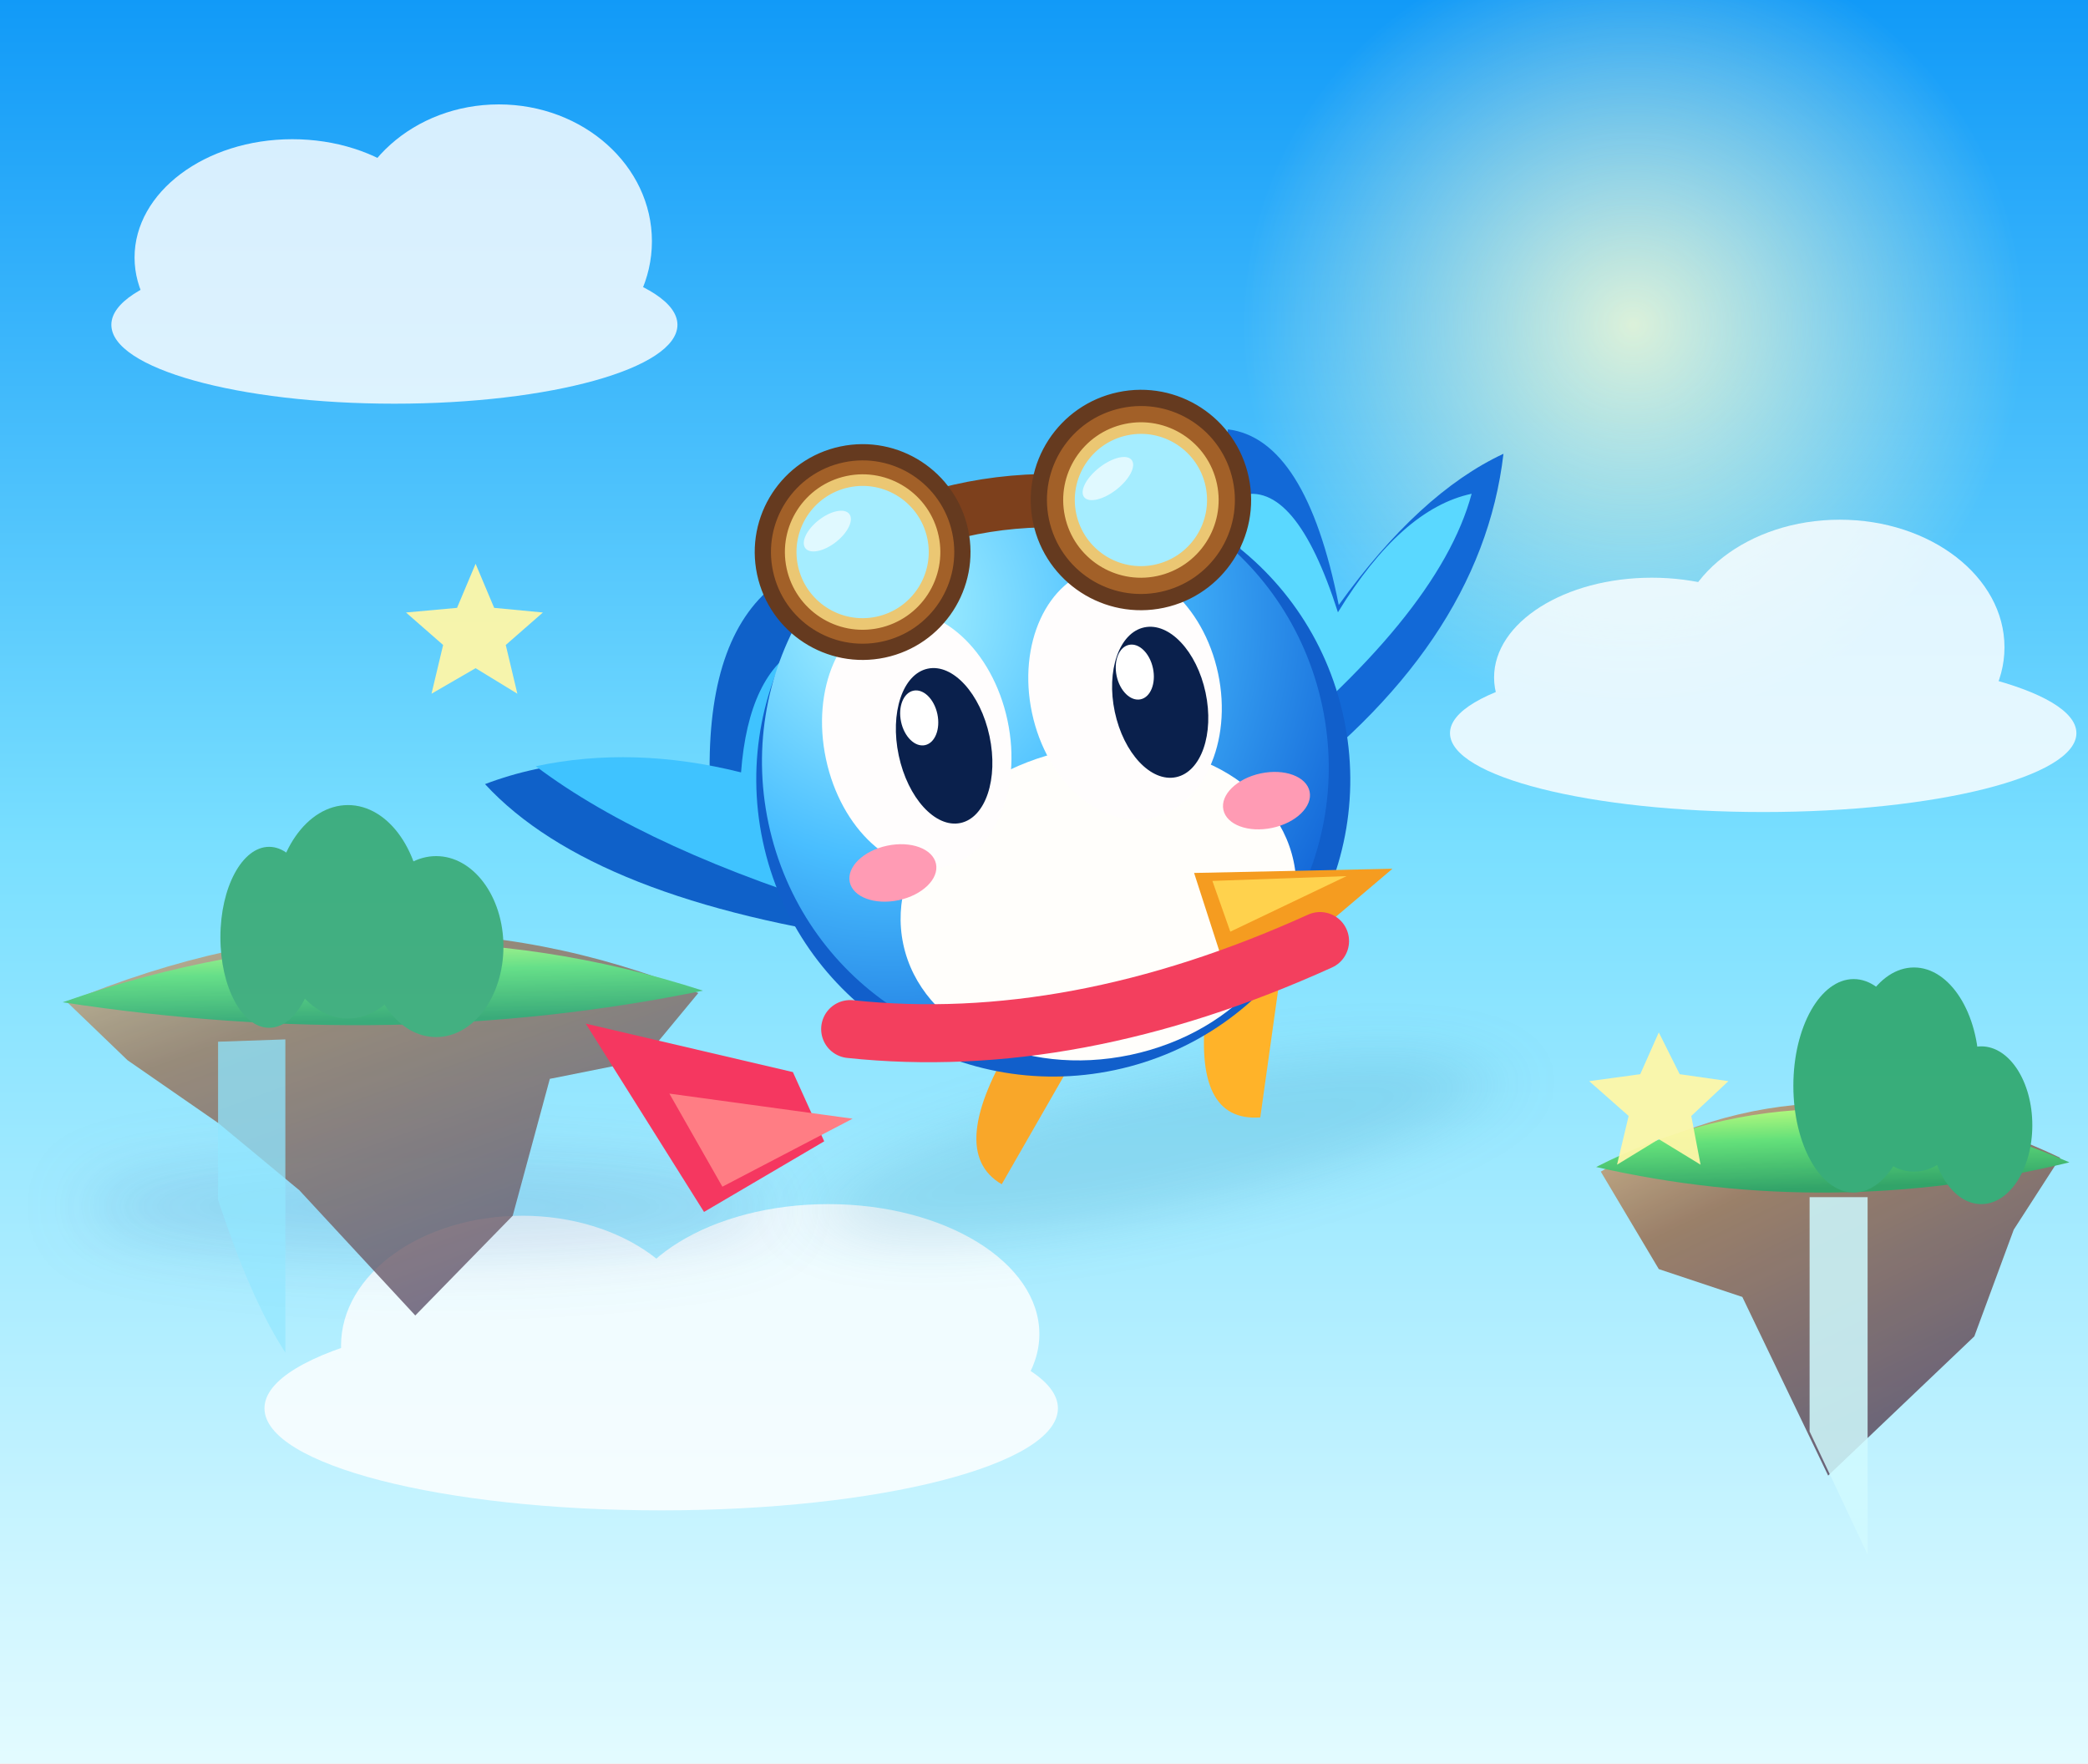
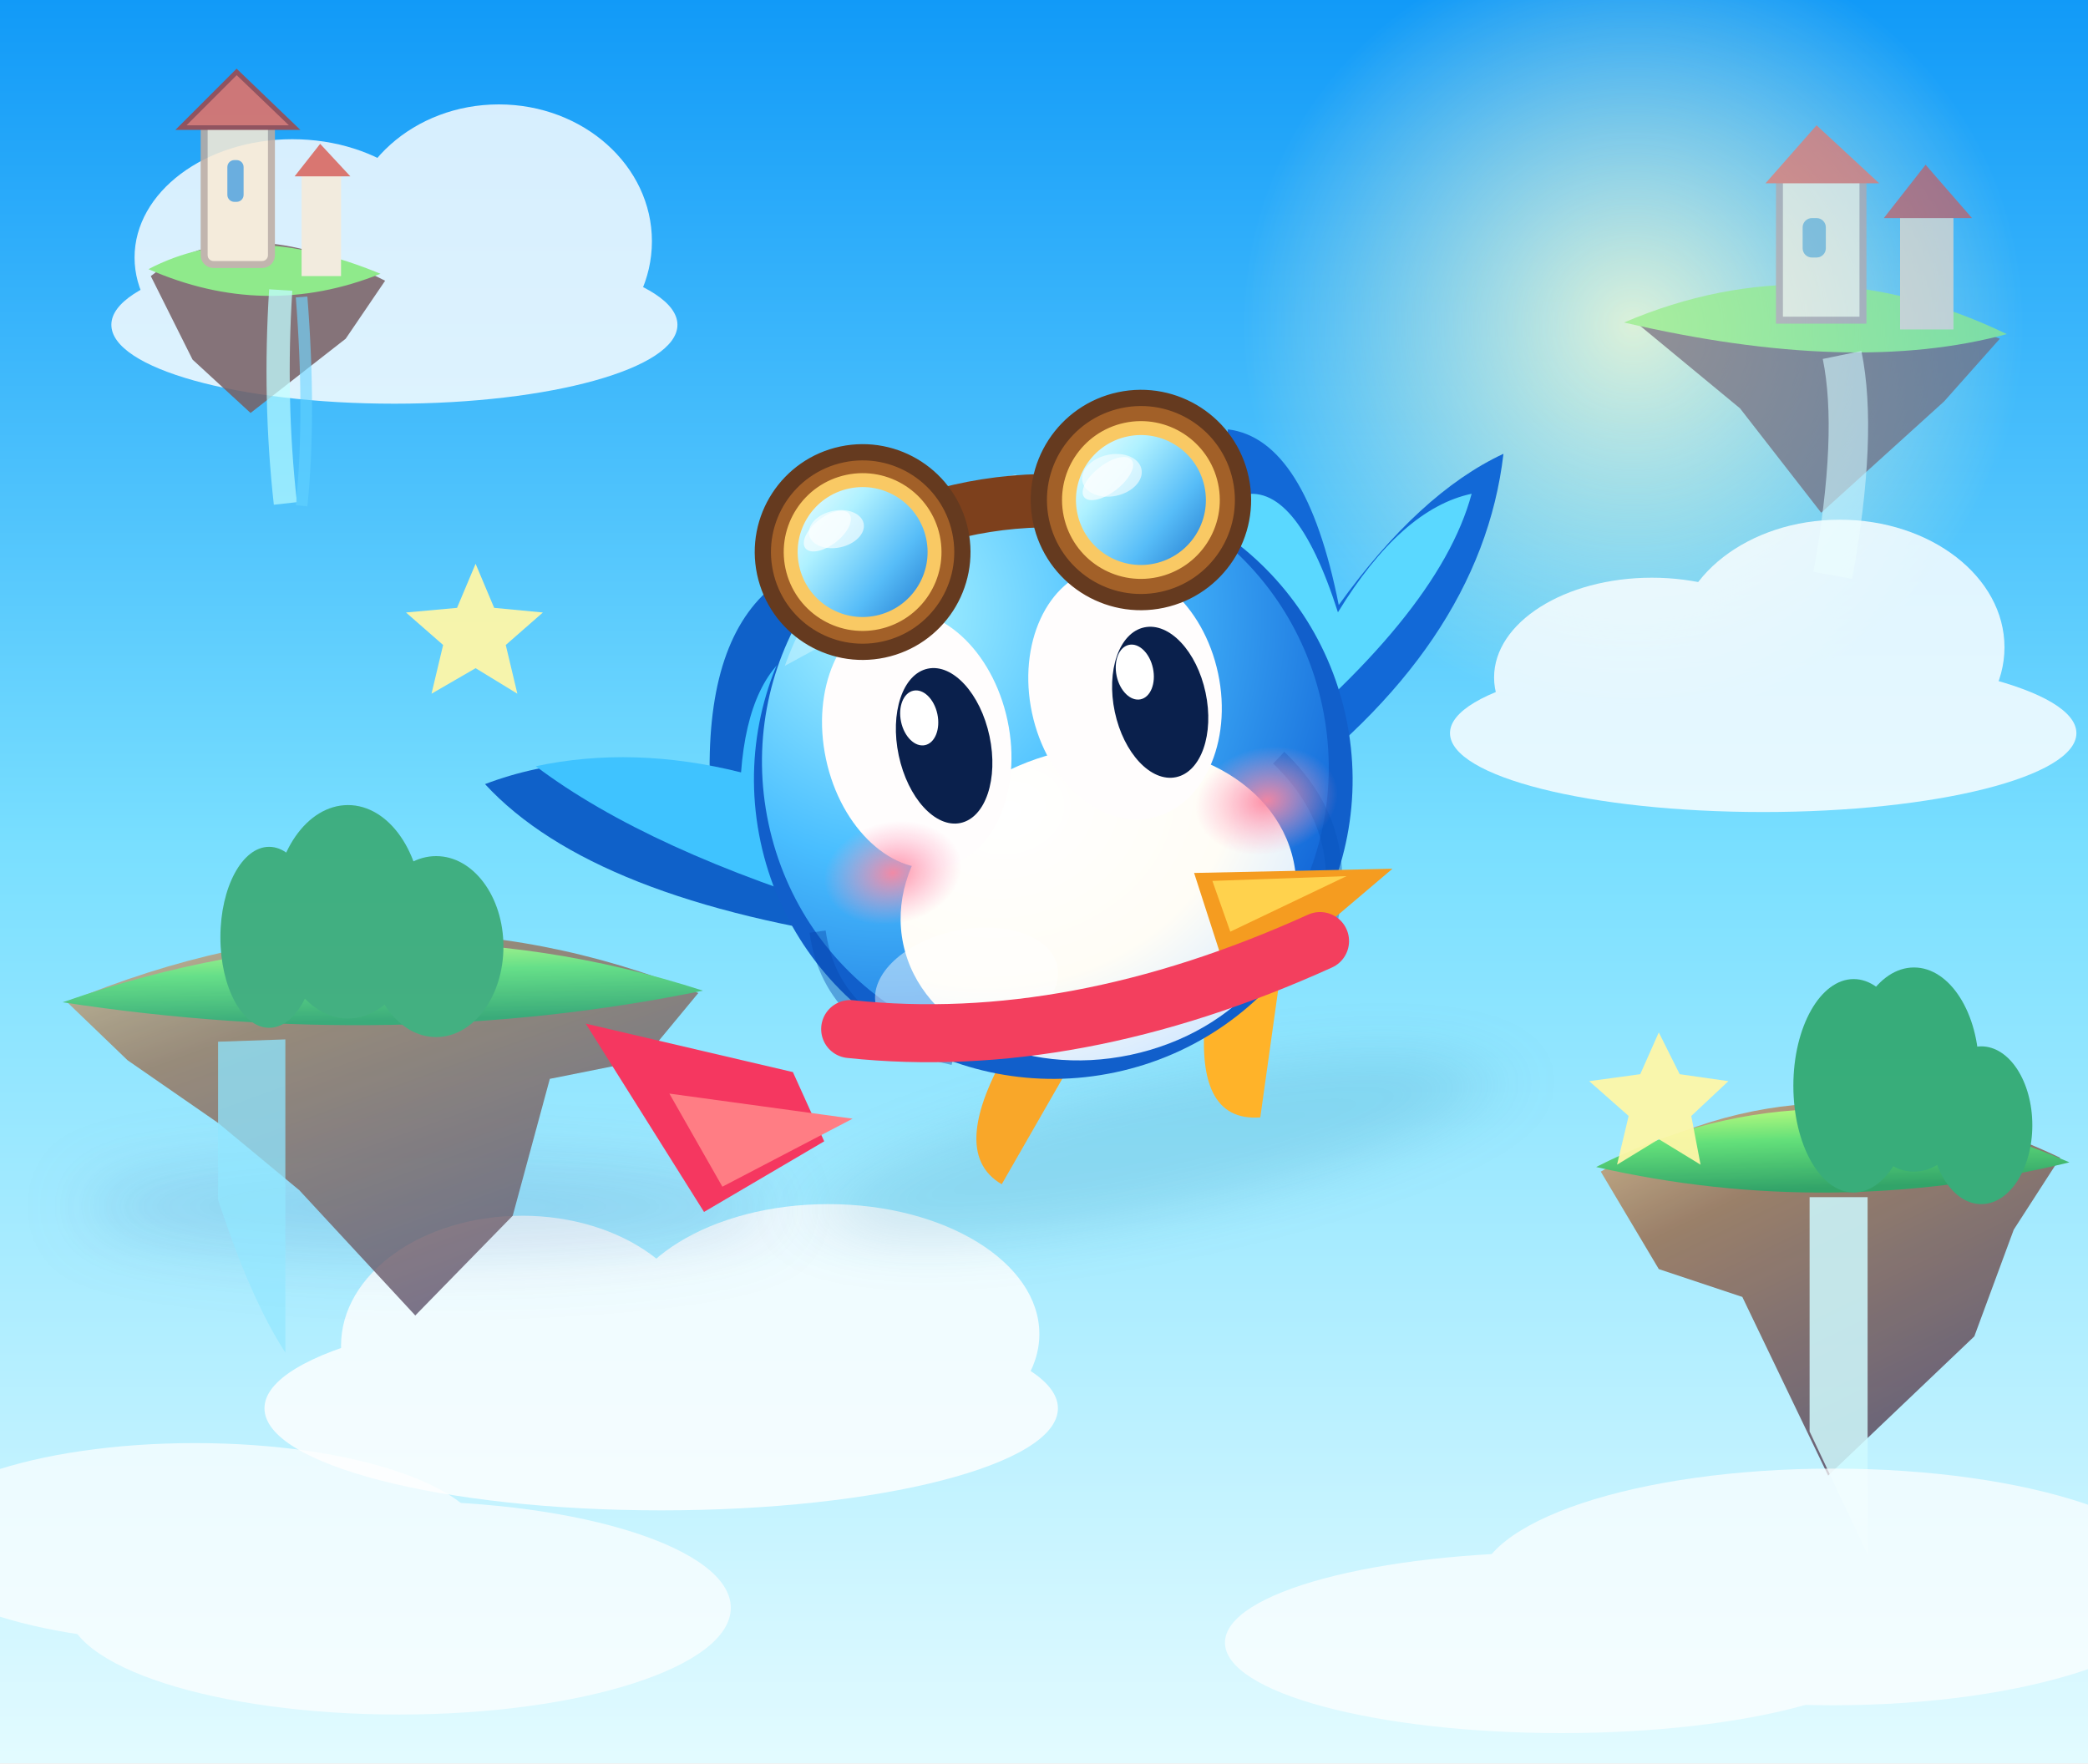
<svg xmlns="http://www.w3.org/2000/svg" width="900" height="760" viewBox="0 0 900 760">
  <defs>
    <linearGradient id="sky" x2="0" y2="1">
      <stop stop-color="#119af8" />
      <stop offset=".48" stop-color="#79dfff" />
      <stop offset="1" stop-color="#e3fbff" />
    </linearGradient>
    <linearGradient id="rock" x2=".6" y2="1">
      <stop stop-color="#d4b485" />
      <stop offset=".32" stop-color="#997459" />
      <stop offset="1" stop-color="#5b516b" />
    </linearGradient>
    <linearGradient id="grass" x2=".2" y2="1">
      <stop stop-color="#c7ff71" />
      <stop offset=".43" stop-color="#5edf6b" />
      <stop offset="1" stop-color="#269c59" />
+     </linearGradient>
+     <radialGradient id="belly" cx=".33" cy=".15" r=".9">
+       <stop stop-color="#ffffff" />
+       <stop offset=".62" stop-color="#fffdf6" />
+       <stop offset="1" stop-color="#d6eaff" />
+     </radialGradient>
+     <radialGradient id="cheek">
+       <stop stop-color="#ff869e" stop-opacity=".92" />
+       <stop offset="1" stop-color="#ff9bc0" stop-opacity="0" />
+     </radialGradient>
+     <linearGradient id="lens" x1="0" y1="0" x2=".8" y2="1">
+       <stop stop-color="#f6ffff" />
+       <stop offset=".35" stop-color="#aff1ff" />
+       <stop offset=".72" stop-color="#57bdf8" />
+       <stop offset="1" stop-color="#2a83d3" />
    </linearGradient>
    <radialGradient id="body" cx=".28" cy=".18" r=".9">
      <stop stop-color="#adf5ff" />
      <stop offset=".48" stop-color="#49beff" />
      <stop offset="1" stop-color="#1265d7" />
    </radialGradient>
    <radialGradient id="sun">
      <stop stop-color="#fffed3" />
      <stop offset="1" stop-color="#fffed3" stop-opacity="0" />
    </radialGradient>
    <filter id="shadow" x="-60%" y="-60%" width="220%" height="240%">
      <feGaussianBlur stdDeviation="14" />
    </filter>
  </defs>
  <rect width="900" height="760" fill="url(#sky)" />
  <circle cx="704" cy="140" r="168" fill="url(#sun)" opacity=".82" />
  <g fill="white" opacity=".82">
    <ellipse cx="170" cy="140" rx="122" ry="34" />
    <ellipse cx="126" cy="111" rx="68" ry="51" />
    <ellipse cx="215" cy="104" rx="66" ry="59" />
    <ellipse cx="760" cy="316" rx="135" ry="34" />
    <ellipse cx="712" cy="292" rx="68" ry="43" />
    <ellipse cx="793" cy="279" rx="71" ry="55" />
    <ellipse cx="285" cy="607" rx="171" ry="44" />
    <ellipse cx="225" cy="580" rx="78" ry="56" />
    <ellipse cx="357" cy="575" rx="91" ry="56" />
  </g>
  <g opacity=".8">
    <ellipse cx="185" cy="520" rx="150" ry="20" fill="#2d6bab" opacity=".22" filter="url(#shadow)" />
    <path d="M29 432Q168 374 301 428L277 457 237 465 221 524 179 567 129 513 94 484 55 457Z" fill="url(#rock)" />
    <path d="M27 432Q167 383 303 427Q171 454 27 432Z" fill="url(#grass)" />
    <path d="M94 449v68q14 43 29 66v-135z" fill="#8de6ff" opacity=".75" />
    <g fill="#31a361">
      <ellipse cx="116" cy="404" rx="21" ry="39" />
      <ellipse cx="150" cy="393" rx="32" ry="46" />
      <ellipse cx="188" cy="408" rx="29" ry="39" />
    </g>
  </g>
  <g opacity=".9">
    <path d="M690 505Q783 449 888 499L868 530 851 576 788 636 751 559 715 547Z" fill="url(#rock)" />
    <path d="M688 503Q784 454 892 501Q789 526 688 503Z" fill="url(#grass)" />
    <path d="M780 516v101q17 36 25 53v-154z" fill="#d2fbff" opacity=".85" />
    <g fill="#2da66b">
      <ellipse cx="799" cy="468" rx="26" ry="46" />
      <ellipse cx="825" cy="461" rx="28" ry="44" />
      <ellipse cx="854" cy="485" rx="22" ry="34" />
    </g>
  </g>
+   <g opacity=".86">
+     <path d="M65 119Q103 89 166 121L149 146 108 178 83 155Z" fill="#775f64" />
+     <path d="M64 116Q106 94 164 118Q114 138 64 116Z" fill="#83e978" />
+     <rect x="88" y="51" width="29" height="63" rx="4" fill="#f8ead5" stroke="#bdaca1" stroke-width="3" />
+     <path d="M78 55L102 31 127 55Z" fill="#e97064" stroke="#a14748" stroke-width="2" />
+     <rect x="98" y="69" width="7" height="18" rx="3" fill="#58a4da" />
+     <rect x="130" y="74" width="17" height="45" fill="#f6ead9" />
+     <path d="M127 76L138 62 151 76Z" fill="#d9635a" />
+     <path d="M121 125q-3 47 2 92" stroke="#bdffff" stroke-width="10" opacity=".75" fill="none" />
+     <path d="M130 128q4 51 0 90" stroke="#62d3ff" stroke-width="5" opacity=".65" fill="none" />
+   </g>
+   <g opacity=".70">
+     <path d="M704 138Q779 113 862 146L838 173 785 221 750 176Z" fill="#746879" />
+     <path d="M700 139Q782 104 865 144Q799 162 700 139Z" fill="#93ed84" />
+     <rect x="767" y="77" width="36" height="61" fill="#f6f0df" stroke="#b6a5a9" stroke-width="3" />
+     <path d="M761 79L783 54 810 79Z" fill="#ee7467" />
+     <rect x="777" y="94" width="10" height="17" rx="4" fill="#7db7d5" />
+     <rect x="819" y="91" width="23" height="51" fill="#ead9cb" />
+     <path d="M812 94L830 71 850 94Z" fill="#c95b60" />
+     <path d="M794 153Q801 187 790 248" fill="none" stroke="#edffff" stroke-width="17" opacity=".64" />
+   </g>
+   <g opacity=".70" fill="#ffffff">
+     <ellipse cx="84" cy="665" rx="125" ry="43" />
+     <ellipse cx="172" cy="693" rx="143" ry="46" />
+     <ellipse cx="790" cy="684" rx="153" ry="51" />
+     <ellipse cx="673" cy="708" rx="145" ry="39" />
+   </g>
  <g transform="translate(454 336) rotate(-12)">
    <ellipse cx="10" cy="164" rx="146" ry="28" fill="#1a7ea7" opacity=".16" filter="url(#shadow)" />
    <path d="M-86 53Q-205 10-240-49Q-195-56-144-35Q-132-93-98-108Q-65-53-49-13Z" fill="#0f61c9" />
    <path d="M-93 40Q-177-6-217-52Q-174-52-131-31Q-119-72-94-79Z" fill="#3fc3ff" />
    <path d="M88 29Q192-17 219-97Q180-88 136-48Q137-121 105-132Q84-67 61-33Z" fill="#1269d7" />
    <path d="M81 14Q177-34 202-83Q171-83 135-45Q129-105 104-103Z" fill="#5ad8ff" />
    <path d="M-136 100L-219 61-186 151-129 132Z" fill="#f53760" />
    <path d="M-115 125L-190 98-176 142Z" fill="#ff7d84" />
    <path d="M-39 105q-40 42-19 61l43-48z" fill="#f9a729" />
    <path d="M44 110q-16 47 13 51l20-55z" fill="#ffb329" />
-     <circle r="128" fill="#115fcb" />
+     <circle r="129" fill="#115fcb" />
    <ellipse cx="-2" cy="-7" rx="122" ry="125" fill="url(#body)" />
-     <ellipse cx="8" cy="56" rx="86" ry="67" fill="#fffefb" />
+     <path d="M-103 -72Q-65-133 12-132Q-24-114-49-88" fill="#d7f9ff" opacity=".48" />
+     <path d="M-113 43Q-116 86-67 108" fill="none" stroke="#0647ae" stroke-width="7" opacity=".42" />
+     <path d="M97 11Q125 52 97 97" fill="none" stroke="#0753bb" stroke-width="7" opacity=".4" />
+     <ellipse cx="8" cy="56" rx="86" ry="67" fill="url(#belly)" />
+     <ellipse cx="-55" cy="79" rx="40" ry="24" fill="#ffffff" opacity=".46" />
    <ellipse cx="-54" cy="-29" rx="40" ry="56" fill="#fffdfd" />
    <ellipse cx="38" cy="-30" rx="41" ry="55" fill="#fffdfd" />
    <ellipse cx="-43" cy="-24" rx="20" ry="34" fill="#0a204c" />
    <ellipse cx="52" cy="-23" rx="20" ry="33" fill="#0a204c" />
    <ellipse cx="-51" cy="-38" rx="8" ry="12" fill="white" />
    <ellipse cx="44" cy="-38" rx="8" ry="12" fill="white" />
-     <ellipse cx="-76" cy="25" rx="19" ry="12" fill="#ff9bb4" />
-     <ellipse cx="88" cy="28" rx="19" ry="12" fill="#ff9bb4" />
+     <ellipse cx="-76" cy="25" rx="30" ry="22" fill="url(#cheek)" />
+     <ellipse cx="88" cy="28" rx="31" ry="23" fill="url(#cheek)" />
    <path d="M51 52L135 68 57 110Z" fill="#f59c20" />
    <path d="M58 57L115 67 61 80Z" fill="#ffd24d" />
    <path d="M-108 87Q-16 117 98 92" fill="none" stroke="#f33f5e" stroke-width="25" stroke-linecap="round" />
    <path d="M-94 -101Q-7 -147 93 -91" fill="none" stroke="#7d401c" stroke-width="23" />
    <circle cx="-60" cy="-113" r="43" fill="#a26028" stroke="#653a1f" stroke-width="7" />
-     <circle cx="-60" cy="-113" r="31" fill="#a5edff" stroke="#ebc773" stroke-width="5" />
+     <circle cx="-60" cy="-113" r="31" fill="url(#lens)" stroke="#f9c964" stroke-width="6" />
+     <ellipse cx="-69" cy="-125" rx="12" ry="8" fill="#ffffff" opacity=".62" />
    <ellipse cx="-73" cy="-125" rx="12" ry="6" fill="white" opacity=".66" transform="rotate(-26 -73 -125)" />
    <circle cx="62" cy="-110" r="44" fill="#a26028" stroke="#653a1f" stroke-width="7" />
-     <circle cx="62" cy="-110" r="31" fill="#a5edff" stroke="#ebc773" stroke-width="5" />
+     <circle cx="62" cy="-110" r="31" fill="url(#lens)" stroke="#f9c964" stroke-width="6" />
+     <ellipse cx="52" cy="-123" rx="13" ry="9" fill="#ffffff" opacity=".58" />
    <ellipse cx="50" cy="-122" rx="13" ry="6" fill="white" opacity=".66" transform="rotate(-26 50 -122)" />
  </g>
  <g fill="#fff7a7" opacity=".94">
    <path d="M205 243l8 19 21 2-16 14 5 21-18-11-19 11 5-21-16-14 22-2Z" />
    <path d="M715 445l9 18 21 3-16 15 4 21-18-11-18 11 5-21-17-15 22-3Z" />
  </g>
</svg>
